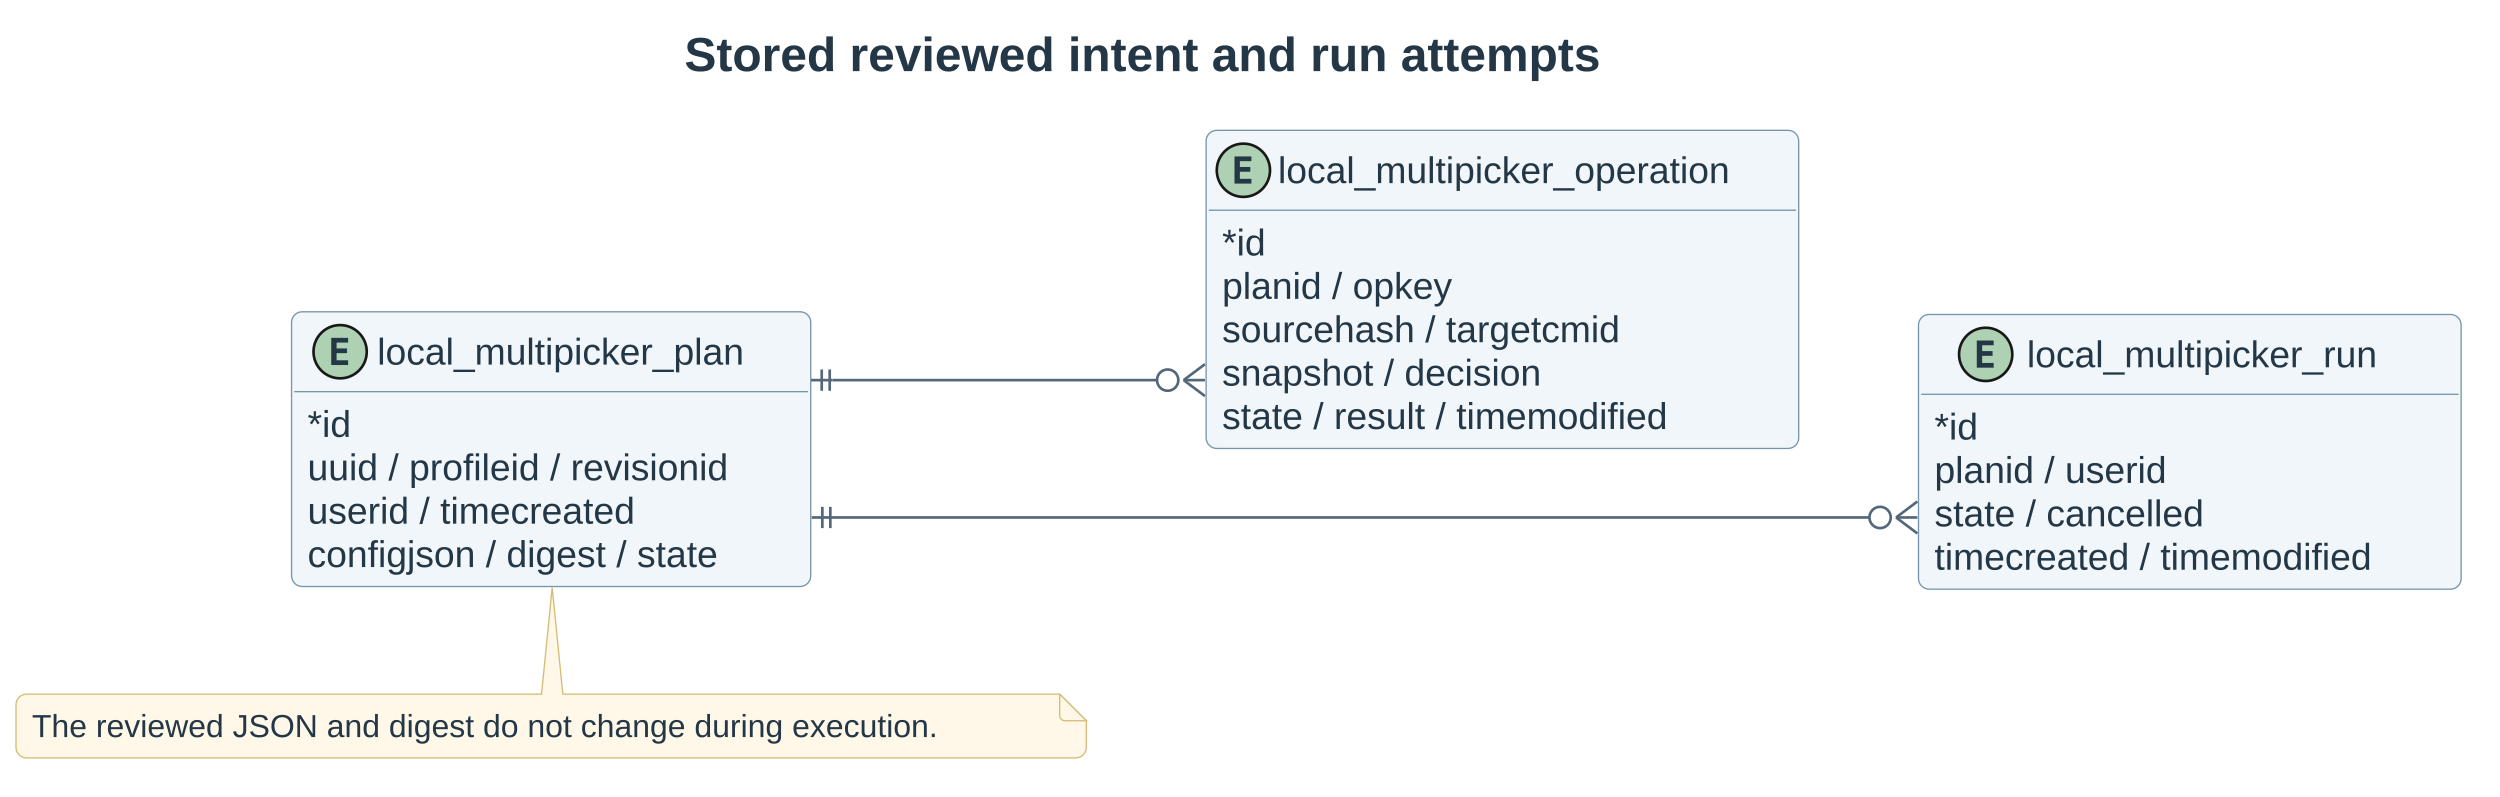
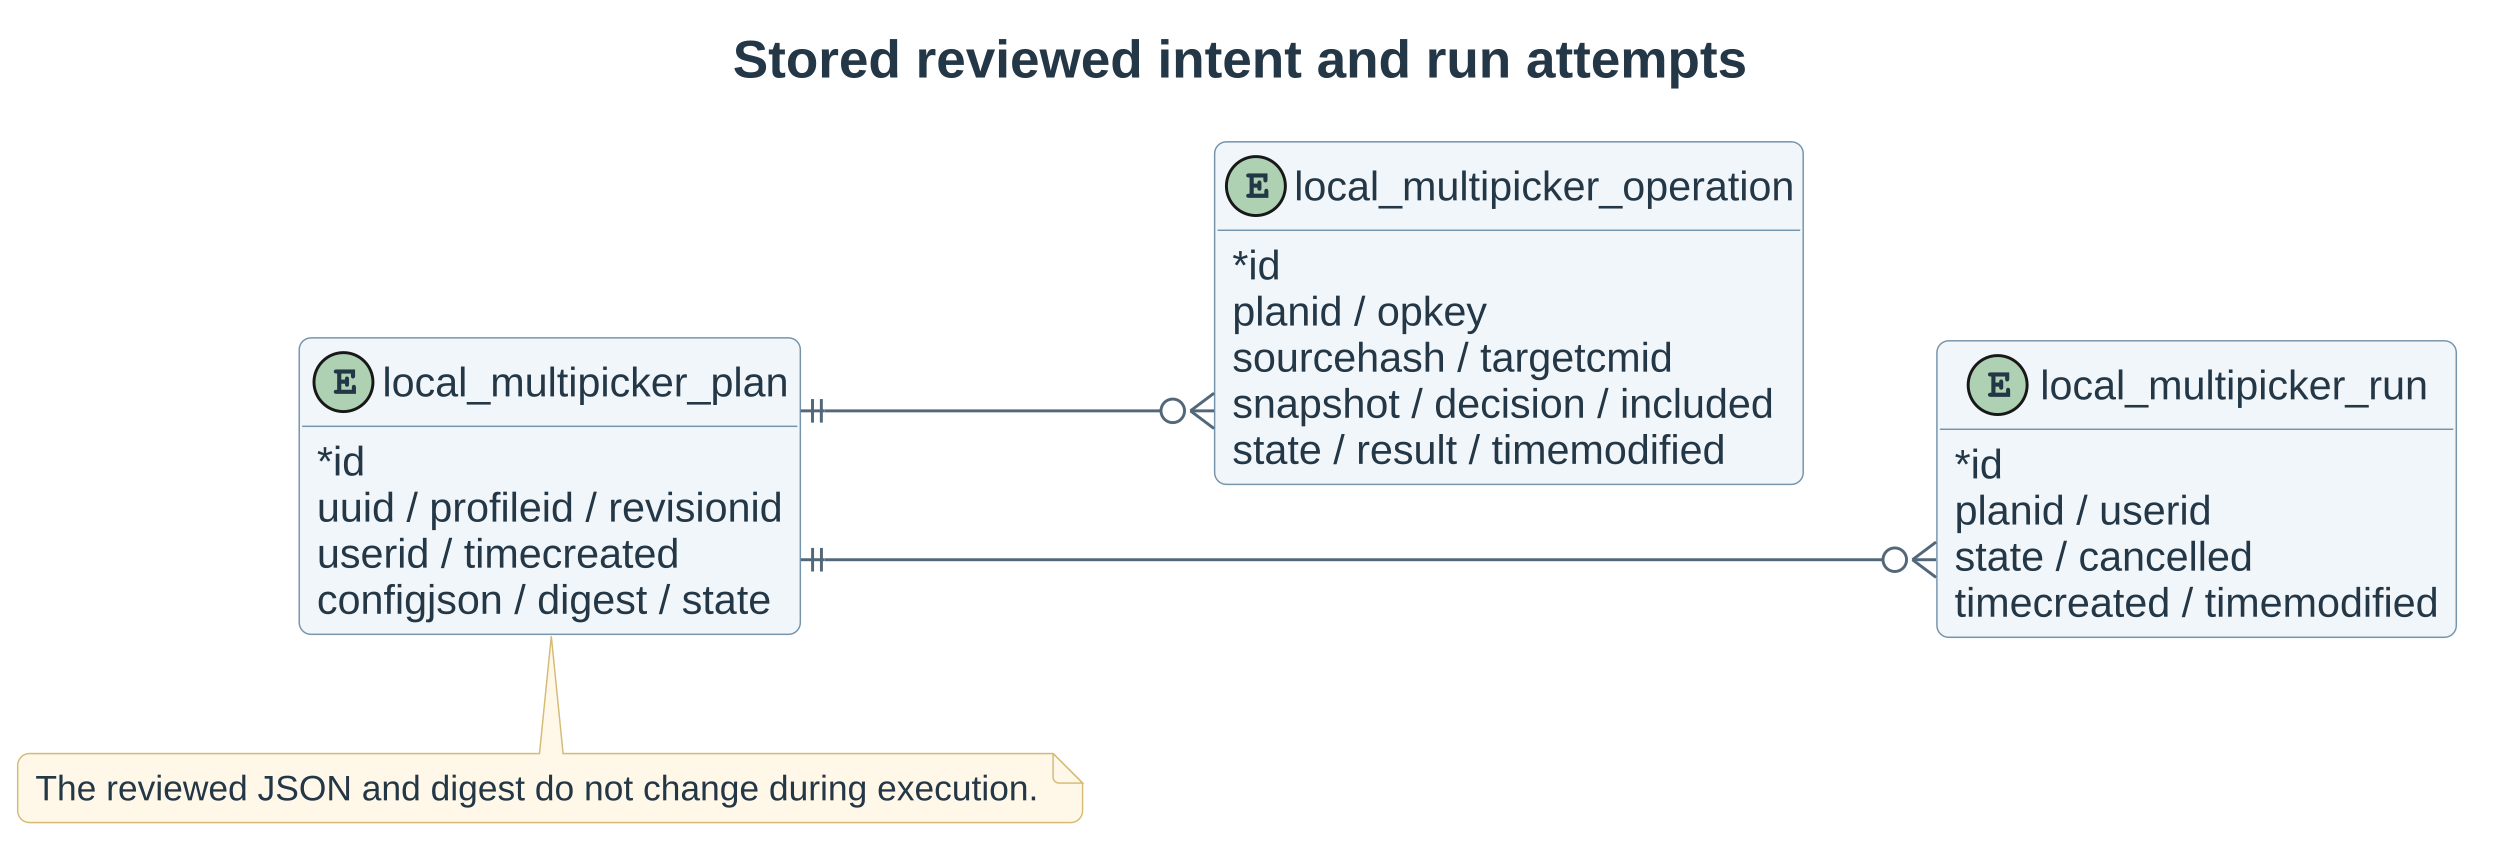
- <svg xmlns="http://www.w3.org/2000/svg" version="1.1" data-diagram-type="CLASS" style="width:939px;height:299px;background:#FFFFFF;" width="939px" height="299px" viewBox="0 0 939 299" zoomAndPan="magnify" preserveAspectRatio="none" contentStyleType="text/css">
+ <svg xmlns="http://www.w3.org/2000/svg" version="1.1" data-diagram-type="CLASS" style="width:848px;height:294px;background:#FFFFFF;" width="848px" height="294px" viewBox="0 0 848 294" zoomAndPan="magnify" preserveAspectRatio="none" contentStyleType="text/css">
  <defs />
  <g font-family="sans-serif" lengthAdjust="spacing">
    <g class="title" data-source-line="2">
-       <text x="257.077" y="26.708" fill="#243746" font-size="18" textLength="418.245" font-weight="700" font-family="Arial">Stored reviewed intent and run attempts</text>
+       <text x="248.561" y="26.295" fill="#243746" font-size="18" textLength="344.057" font-weight="700" font-family="Arial">Stored reviewed intent and run attempts</text>
    </g>
    <g class="entity" data-qualified-name="plan" id="ent0001" data-source-line="5">
-       <rect x="109.51" y="117.103" width="195.005" height="103.188" fill="#F1F6FA" style="stroke:#7694AB;stroke-width:0.5;" rx="4" ry="4" />
-       <ellipse cx="127.752" cy="132.103" rx="10" ry="10" fill="#ADD1B2" style="stroke:#181818;stroke-width:1;" />
-       <path d="M130.752,137.103 L124.408,137.103 L124.408,126.9 L130.752,126.9 L130.752,128.681 L126.423,128.681 L126.423,130.869 L130.345,130.869 L130.345,132.65 L126.423,132.65 L126.423,135.322 L130.752,135.322 L130.752,137.103 Z " fill="#243746" />
-       <text x="141.694" y="136.95" fill="#243746" font-size="14" textLength="155.579" font-family="Arial">local_multipicker_plan</text>
-       <line x1="110.51" y1="147.103" x2="303.515" y2="147.103" style="stroke:#7694AB;stroke-width:0.5;" />
-       <text x="115.51" y="164.098" fill="#243746" font-size="14" textLength="19.776" font-family="Arial">*id</text>
-       <text x="115.51" y="180.395" fill="#243746" font-size="14" textLength="183.005" font-family="Arial">uuid / profileid / revisionid</text>
-       <text x="115.51" y="196.692" fill="#243746" font-size="14" textLength="142.194" font-family="Arial">userid / timecreated</text>
-       <text x="115.51" y="212.989" fill="#243746" font-size="14" textLength="177.222" font-family="Arial">configjson / digest / state</text>
+       <rect x="101.5" y="114.609" width="169.972" height="100.563" fill="#F1F6FA" style="stroke:#7694AB;stroke-width:0.5;" rx="4" ry="4" />
+       <ellipse cx="116.505" cy="129.609" rx="10" ry="10" fill="#ADD1B2" style="stroke:#181818;stroke-width:1;" />
+       <path d="M115.771,130.156 L115.771,132.203 L119.349,132.203 L119.349,131.453 Q119.349,130.938 119.537,130.734 Q119.74,130.516 120.052,130.516 Q120.349,130.516 120.537,130.734 Q120.74,130.938 120.74,131.453 L120.74,133.609 L114.146,133.609 Q113.646,133.609 113.427,133.422 Q113.209,133.219 113.209,132.906 Q113.209,132.594 113.427,132.406 Q113.646,132.203 114.146,132.203 L114.365,132.203 L114.365,126.719 L114.146,126.719 Q113.646,126.719 113.427,126.531 Q113.209,126.328 113.209,126.016 Q113.209,125.703 113.427,125.516 Q113.646,125.313 114.146,125.313 L120.443,125.328 L120.443,127.453 Q120.443,127.953 120.24,128.172 Q120.052,128.391 119.74,128.391 Q119.427,128.391 119.224,128.188 Q119.037,127.969 119.037,127.453 L119.037,126.719 L115.771,126.719 L115.771,128.75 L117.005,128.75 Q117.005,128.203 117.099,128.047 Q117.318,127.703 117.709,127.703 Q118.005,127.703 118.193,127.922 Q118.396,128.141 118.396,128.641 L118.396,130.266 Q118.396,130.719 118.287,130.875 Q118.068,131.203 117.709,131.203 Q117.318,131.203 117.099,130.859 Q117.005,130.703 117.005,130.156 L115.771,130.156 Z " fill="#243746" />
+       <text x="129.729" y="134.463" fill="#243746" font-size="14" textLength="137.737" font-family="Arial">local_multipicker_plan</text>
+       <line x1="102.5" y1="144.609" x2="270.472" y2="144.609" style="stroke:#7694AB;stroke-width:0.5;" />
+       <text x="107.5" y="161.283" fill="#243746" font-size="14" textLength="16.345" font-family="Arial">*id</text>
+       <text x="107.5" y="176.924" fill="#243746" font-size="14" textLength="157.972" font-family="Arial">uuid / profileid / revisionid</text>
+       <text x="107.5" y="192.564" fill="#243746" font-size="14" textLength="122.944" font-family="Arial">userid / timecreated</text>
+       <text x="107.5" y="208.205" fill="#243746" font-size="14" textLength="154.089" font-family="Arial">configjson / digest / state</text>
    </g>
    <g class="entity" data-qualified-name="operation" id="ent0002" data-source-line="12">
-       <rect x="453.02" y="48.953" width="222.568" height="119.484" fill="#F1F6FA" style="stroke:#7694AB;stroke-width:0.5;" rx="4" ry="4" />
-       <ellipse cx="467.02" cy="63.953" rx="10" ry="10" fill="#ADD1B2" style="stroke:#181818;stroke-width:1;" />
-       <path d="M470.02,68.953 L463.676,68.953 L463.676,58.75 L470.02,58.75 L470.02,60.531 L465.692,60.531 L465.692,62.719 L469.614,62.719 L469.614,64.5 L465.692,64.5 L465.692,67.172 L470.02,67.172 L470.02,68.953 Z " fill="#243746" />
-       <text x="480.02" y="68.8" fill="#243746" font-size="14" textLength="192.568" font-family="Arial">local_multipicker_operation</text>
-       <line x1="454.02" y1="78.953" x2="674.588" y2="78.953" style="stroke:#7694AB;stroke-width:0.5;" />
-       <text x="459.02" y="95.948" fill="#243746" font-size="14" textLength="19.776" font-family="Arial">*id</text>
-       <text x="459.02" y="112.245" fill="#243746" font-size="14" textLength="99.08" font-family="Arial">planid / opkey</text>
-       <text x="459.02" y="128.542" fill="#243746" font-size="14" textLength="170.96" font-family="Arial">sourcehash / targetcmid</text>
-       <text x="459.02" y="144.839" fill="#243746" font-size="14" textLength="135.181" font-family="Arial">snapshot / decision</text>
-       <text x="459.02" y="161.136" fill="#243746" font-size="14" textLength="195.542" font-family="Arial">state / result / timemodified</text>
+       <rect x="412" y="48.109" width="199.647" height="116.203" fill="#F1F6FA" style="stroke:#7694AB;stroke-width:0.5;" rx="4" ry="4" />
+       <ellipse cx="426" cy="63.109" rx="10" ry="10" fill="#ADD1B2" style="stroke:#181818;stroke-width:1;" />
+       <path d="M425.266,63.656 L425.266,65.703 L428.844,65.703 L428.844,64.953 Q428.844,64.438 429.031,64.234 Q429.234,64.016 429.547,64.016 Q429.844,64.016 430.031,64.234 Q430.234,64.438 430.234,64.953 L430.234,67.109 L423.641,67.109 Q423.141,67.109 422.922,66.922 Q422.703,66.719 422.703,66.406 Q422.703,66.094 422.922,65.906 Q423.141,65.703 423.641,65.703 L423.859,65.703 L423.859,60.219 L423.641,60.219 Q423.141,60.219 422.922,60.031 Q422.703,59.828 422.703,59.516 Q422.703,59.203 422.922,59.016 Q423.141,58.813 423.641,58.813 L429.938,58.828 L429.938,60.953 Q429.938,61.453 429.734,61.672 Q429.547,61.891 429.234,61.891 Q428.922,61.891 428.719,61.688 Q428.531,61.469 428.531,60.953 L428.531,60.219 L425.266,60.219 L425.266,62.25 L426.5,62.25 Q426.5,61.703 426.594,61.547 Q426.813,61.203 427.203,61.203 Q427.5,61.203 427.688,61.422 Q427.891,61.641 427.891,62.141 L427.891,63.766 Q427.891,64.219 427.781,64.375 Q427.563,64.703 427.203,64.703 Q426.813,64.703 426.594,64.359 Q426.5,64.203 426.5,63.656 L425.266,63.656 Z " fill="#243746" />
+       <text x="439" y="67.963" fill="#243746" font-size="14" textLength="169.647" font-family="Arial">local_multipicker_operation</text>
+       <line x1="413" y1="78.109" x2="610.647" y2="78.109" style="stroke:#7694AB;stroke-width:0.5;" />
+       <text x="418" y="94.783" fill="#243746" font-size="14" textLength="16.345" font-family="Arial">*id</text>
+       <text x="418" y="110.424" fill="#243746" font-size="14" textLength="86.393" font-family="Arial">planid / opkey</text>
+       <text x="418" y="126.064" fill="#243746" font-size="14" textLength="149.406" font-family="Arial">sourcehash / targetcmid</text>
+       <text x="418" y="141.705" fill="#243746" font-size="14" textLength="183.675" font-family="Arial">snapshot / decision / included</text>
+       <text x="418" y="157.346" fill="#243746" font-size="14" textLength="167.289" font-family="Arial">state / result / timemodified</text>
    </g>
    <g class="entity" data-qualified-name="run" id="ent0003" data-source-line="20">
-       <rect x="720.59" y="118.103" width="203.81" height="103.188" fill="#F1F6FA" style="stroke:#7694AB;stroke-width:0.5;" rx="4" ry="4" />
-       <ellipse cx="745.821" cy="133.103" rx="10" ry="10" fill="#ADD1B2" style="stroke:#181818;stroke-width:1;" />
-       <path d="M748.821,138.103 L742.477,138.103 L742.477,127.9 L748.821,127.9 L748.821,129.681 L744.493,129.681 L744.493,131.869 L748.414,131.869 L748.414,133.65 L744.493,133.65 L744.493,136.322 L748.821,136.322 L748.821,138.103 Z " fill="#243746" />
-       <text x="761.316" y="137.95" fill="#243746" font-size="14" textLength="148.853" font-family="Arial">local_multipicker_run</text>
-       <line x1="721.59" y1="148.103" x2="923.4" y2="148.103" style="stroke:#7694AB;stroke-width:0.5;" />
-       <text x="726.59" y="165.098" fill="#243746" font-size="14" textLength="19.776" font-family="Arial">*id</text>
-       <text x="726.59" y="181.395" fill="#243746" font-size="14" textLength="99.935" font-family="Arial">planid / userid</text>
-       <text x="726.59" y="197.692" fill="#243746" font-size="14" textLength="115.821" font-family="Arial">state / cancelled</text>
-       <text x="726.59" y="213.989" fill="#243746" font-size="14" textLength="191.81" font-family="Arial">timecreated / timemodified</text>
+       <rect x="657" y="115.609" width="176.179" height="100.563" fill="#F1F6FA" style="stroke:#7694AB;stroke-width:0.5;" rx="4" ry="4" />
+       <ellipse cx="677.604" cy="130.609" rx="10" ry="10" fill="#ADD1B2" style="stroke:#181818;stroke-width:1;" />
+       <path d="M676.87,131.156 L676.87,133.203 L680.448,133.203 L680.448,132.453 Q680.448,131.938 680.635,131.734 Q680.838,131.516 681.151,131.516 Q681.448,131.516 681.635,131.734 Q681.838,131.938 681.838,132.453 L681.838,134.609 L675.245,134.609 Q674.745,134.609 674.526,134.422 Q674.307,134.219 674.307,133.906 Q674.307,133.594 674.526,133.406 Q674.745,133.203 675.245,133.203 L675.463,133.203 L675.463,127.719 L675.245,127.719 Q674.745,127.719 674.526,127.531 Q674.307,127.328 674.307,127.016 Q674.307,126.703 674.526,126.516 Q674.745,126.313 675.245,126.313 L681.542,126.328 L681.542,128.453 Q681.542,128.953 681.338,129.172 Q681.151,129.391 680.838,129.391 Q680.526,129.391 680.323,129.188 Q680.135,128.969 680.135,128.453 L680.135,127.719 L676.87,127.719 L676.87,129.75 L678.104,129.75 Q678.104,129.203 678.198,129.047 Q678.417,128.703 678.807,128.703 Q679.104,128.703 679.292,128.922 Q679.495,129.141 679.495,129.641 L679.495,131.266 Q679.495,131.719 679.385,131.875 Q679.167,132.203 678.807,132.203 Q678.417,132.203 678.198,131.859 Q678.104,131.703 678.104,131.156 L676.87,131.156 Z " fill="#243746" />
+       <text x="692.072" y="135.463" fill="#243746" font-size="14" textLength="131.503" font-family="Arial">local_multipicker_run</text>
+       <line x1="658" y1="145.609" x2="832.179" y2="145.609" style="stroke:#7694AB;stroke-width:0.5;" />
+       <text x="663" y="162.283" fill="#243746" font-size="14" textLength="16.345" font-family="Arial">*id</text>
+       <text x="663" y="177.924" fill="#243746" font-size="14" textLength="87.165" font-family="Arial">planid / userid</text>
+       <text x="663" y="193.564" fill="#243746" font-size="14" textLength="101.172" font-family="Arial">state / cancelled</text>
+       <text x="663" y="209.205" fill="#243746" font-size="14" textLength="164.179" font-family="Arial">timecreated / timemodified</text>
    </g>
    <g class="entity" data-qualified-name="GMN7" id="ent0008" data-source-line="30">
-       <path d="M6,264.713 L6,280.682 A4,4 0 0 0 10,284.682 L404.018,284.682 A4,4 0 0 0 408.018,280.682 L408.018,270.713 L398.018,260.713 L211.4,260.713 L207.4,220.703 L203.4,260.713 L10,260.713 A4,4 0 0 0 6,264.713" style="stroke:#D6BB75;stroke-width:0.5;" fill="#FFF8E8" />
-       <path d="M398.018,260.713 L398.018,268.713 A2,2 0 0 0 400.018,270.713 L408.018,270.713 L398.018,260.713" style="stroke:#D6BB75;stroke-width:0.5;" fill="#FFF8E8" />
-       <text x="12" y="276.852" fill="#243746" font-size="12" textLength="381.018" font-family="Arial">The reviewed JSON and digest do not change during execution.</text>
+       <path d="M6,259.609 L6,275.016 A4,4 0 0 0 10,279.016 L363.213,279.016 A4,4 0 0 0 367.213,275.016 L367.213,265.609 L357.213,255.609 L191,255.609 L187,215.809 L183,255.609 L10,255.609 A4,4 0 0 0 6,259.609" style="stroke:#D6BB75;stroke-width:0.5;" fill="#FFF8E8" />
+       <path d="M357.213,255.609 L357.213,263.609 A2,2 0 0 0 359.213,265.609 L367.213,265.609 L357.213,255.609" style="stroke:#D6BB75;stroke-width:0.5;" fill="#FFF8E8" />
+       <text x="12" y="271.473" fill="#243746" font-size="12" textLength="340.213" font-family="Arial">The reviewed JSON and digest do not change during execution.</text>
    </g>
    <g class="link" data-entity-1="ent0001" data-entity-2="ent0002" id="lnk4" data-source-line="27" data-link-type="crowfoot">
-       <path d="M312.64,142.773 C358.41,142.773 387.17,142.773 434.58,142.773" style="stroke:#526779;stroke-width:1;" fill="none" id="plan-operation" codeLine="27" />
-       <line x1="308.64" y1="146.773" x2="308.64" y2="138.773" style="stroke:#526779;stroke-width:1;" />
-       <line x1="311.64" y1="146.773" x2="311.64" y2="138.773" style="stroke:#526779;stroke-width:1;" />
-       <line x1="312.64" y1="142.773" x2="304.64" y2="142.773" style="stroke:#526779;stroke-width:1;" />
-       <line x1="444.58" y1="142.773" x2="452.58" y2="136.773" style="stroke:#526779;stroke-width:1;" />
-       <line x1="444.58" y1="142.773" x2="452.58" y2="148.773" style="stroke:#526779;stroke-width:1;" />
-       <line x1="444.58" y1="142.773" x2="452.58" y2="142.773" style="stroke:#526779;stroke-width:1;" />
-       <ellipse cx="438.58" cy="142.773" rx="4" ry="4" fill="none" style="stroke:#526779;stroke-width:1;" />
+       <path d="M279.6,139.359 C322.54,139.359 348.91,139.359 393.8,139.359" style="stroke:#526779;stroke-width:1;" fill="none" id="plan-operation" codeLine="27" />
+       <line x1="275.6" y1="143.359" x2="275.6" y2="135.359" style="stroke:#526779;stroke-width:1;" />
+       <line x1="278.6" y1="143.359" x2="278.6" y2="135.359" style="stroke:#526779;stroke-width:1;" />
+       <line x1="279.6" y1="139.359" x2="271.6" y2="139.359" style="stroke:#526779;stroke-width:1;" />
+       <line x1="403.8" y1="139.359" x2="411.8" y2="133.359" style="stroke:#526779;stroke-width:1;" />
+       <line x1="403.8" y1="139.359" x2="411.8" y2="145.359" style="stroke:#526779;stroke-width:1;" />
+       <line x1="403.8" y1="139.359" x2="411.8" y2="139.359" style="stroke:#526779;stroke-width:1;" />
+       <ellipse cx="397.8" cy="139.359" rx="4" ry="4" fill="none" style="stroke:#526779;stroke-width:1;" />
    </g>
    <g class="link" data-entity-1="ent0001" data-entity-2="ent0003" id="lnk5" data-source-line="28" data-link-type="crowfoot">
-       <path d="M312.87,194.363 C426.41,194.363 586.75,194.363 702.16,194.363" style="stroke:#526779;stroke-width:1;" fill="none" id="plan-run" codeLine="28" />
-       <line x1="308.87" y1="198.363" x2="308.87" y2="190.363" style="stroke:#526779;stroke-width:1;" />
-       <line x1="311.87" y1="198.363" x2="311.87" y2="190.363" style="stroke:#526779;stroke-width:1;" />
-       <line x1="312.87" y1="194.363" x2="304.87" y2="194.363" style="stroke:#526779;stroke-width:1;" />
-       <line x1="712.16" y1="194.363" x2="720.16" y2="188.363" style="stroke:#526779;stroke-width:1;" />
-       <line x1="712.16" y1="194.363" x2="720.16" y2="200.363" style="stroke:#526779;stroke-width:1;" />
-       <line x1="712.16" y1="194.363" x2="720.16" y2="194.363" style="stroke:#526779;stroke-width:1;" />
-       <ellipse cx="706.16" cy="194.363" rx="4" ry="4" fill="none" style="stroke:#526779;stroke-width:1;" />
+       <path d="M279.63,189.859 C383.76,189.859 533.16,189.859 638.71,189.859" style="stroke:#526779;stroke-width:1;" fill="none" id="plan-run" codeLine="28" />
+       <line x1="275.63" y1="193.859" x2="275.63" y2="185.859" style="stroke:#526779;stroke-width:1;" />
+       <line x1="278.63" y1="193.859" x2="278.63" y2="185.859" style="stroke:#526779;stroke-width:1;" />
+       <line x1="279.63" y1="189.859" x2="271.63" y2="189.859" style="stroke:#526779;stroke-width:1;" />
+       <line x1="648.71" y1="189.859" x2="656.71" y2="183.859" style="stroke:#526779;stroke-width:1;" />
+       <line x1="648.71" y1="189.859" x2="656.71" y2="195.859" style="stroke:#526779;stroke-width:1;" />
+       <line x1="648.71" y1="189.859" x2="656.71" y2="189.859" style="stroke:#526779;stroke-width:1;" />
+       <ellipse cx="642.71" cy="189.859" rx="4" ry="4" fill="none" style="stroke:#526779;stroke-width:1;" />
    </g>
  </g>
</svg>
